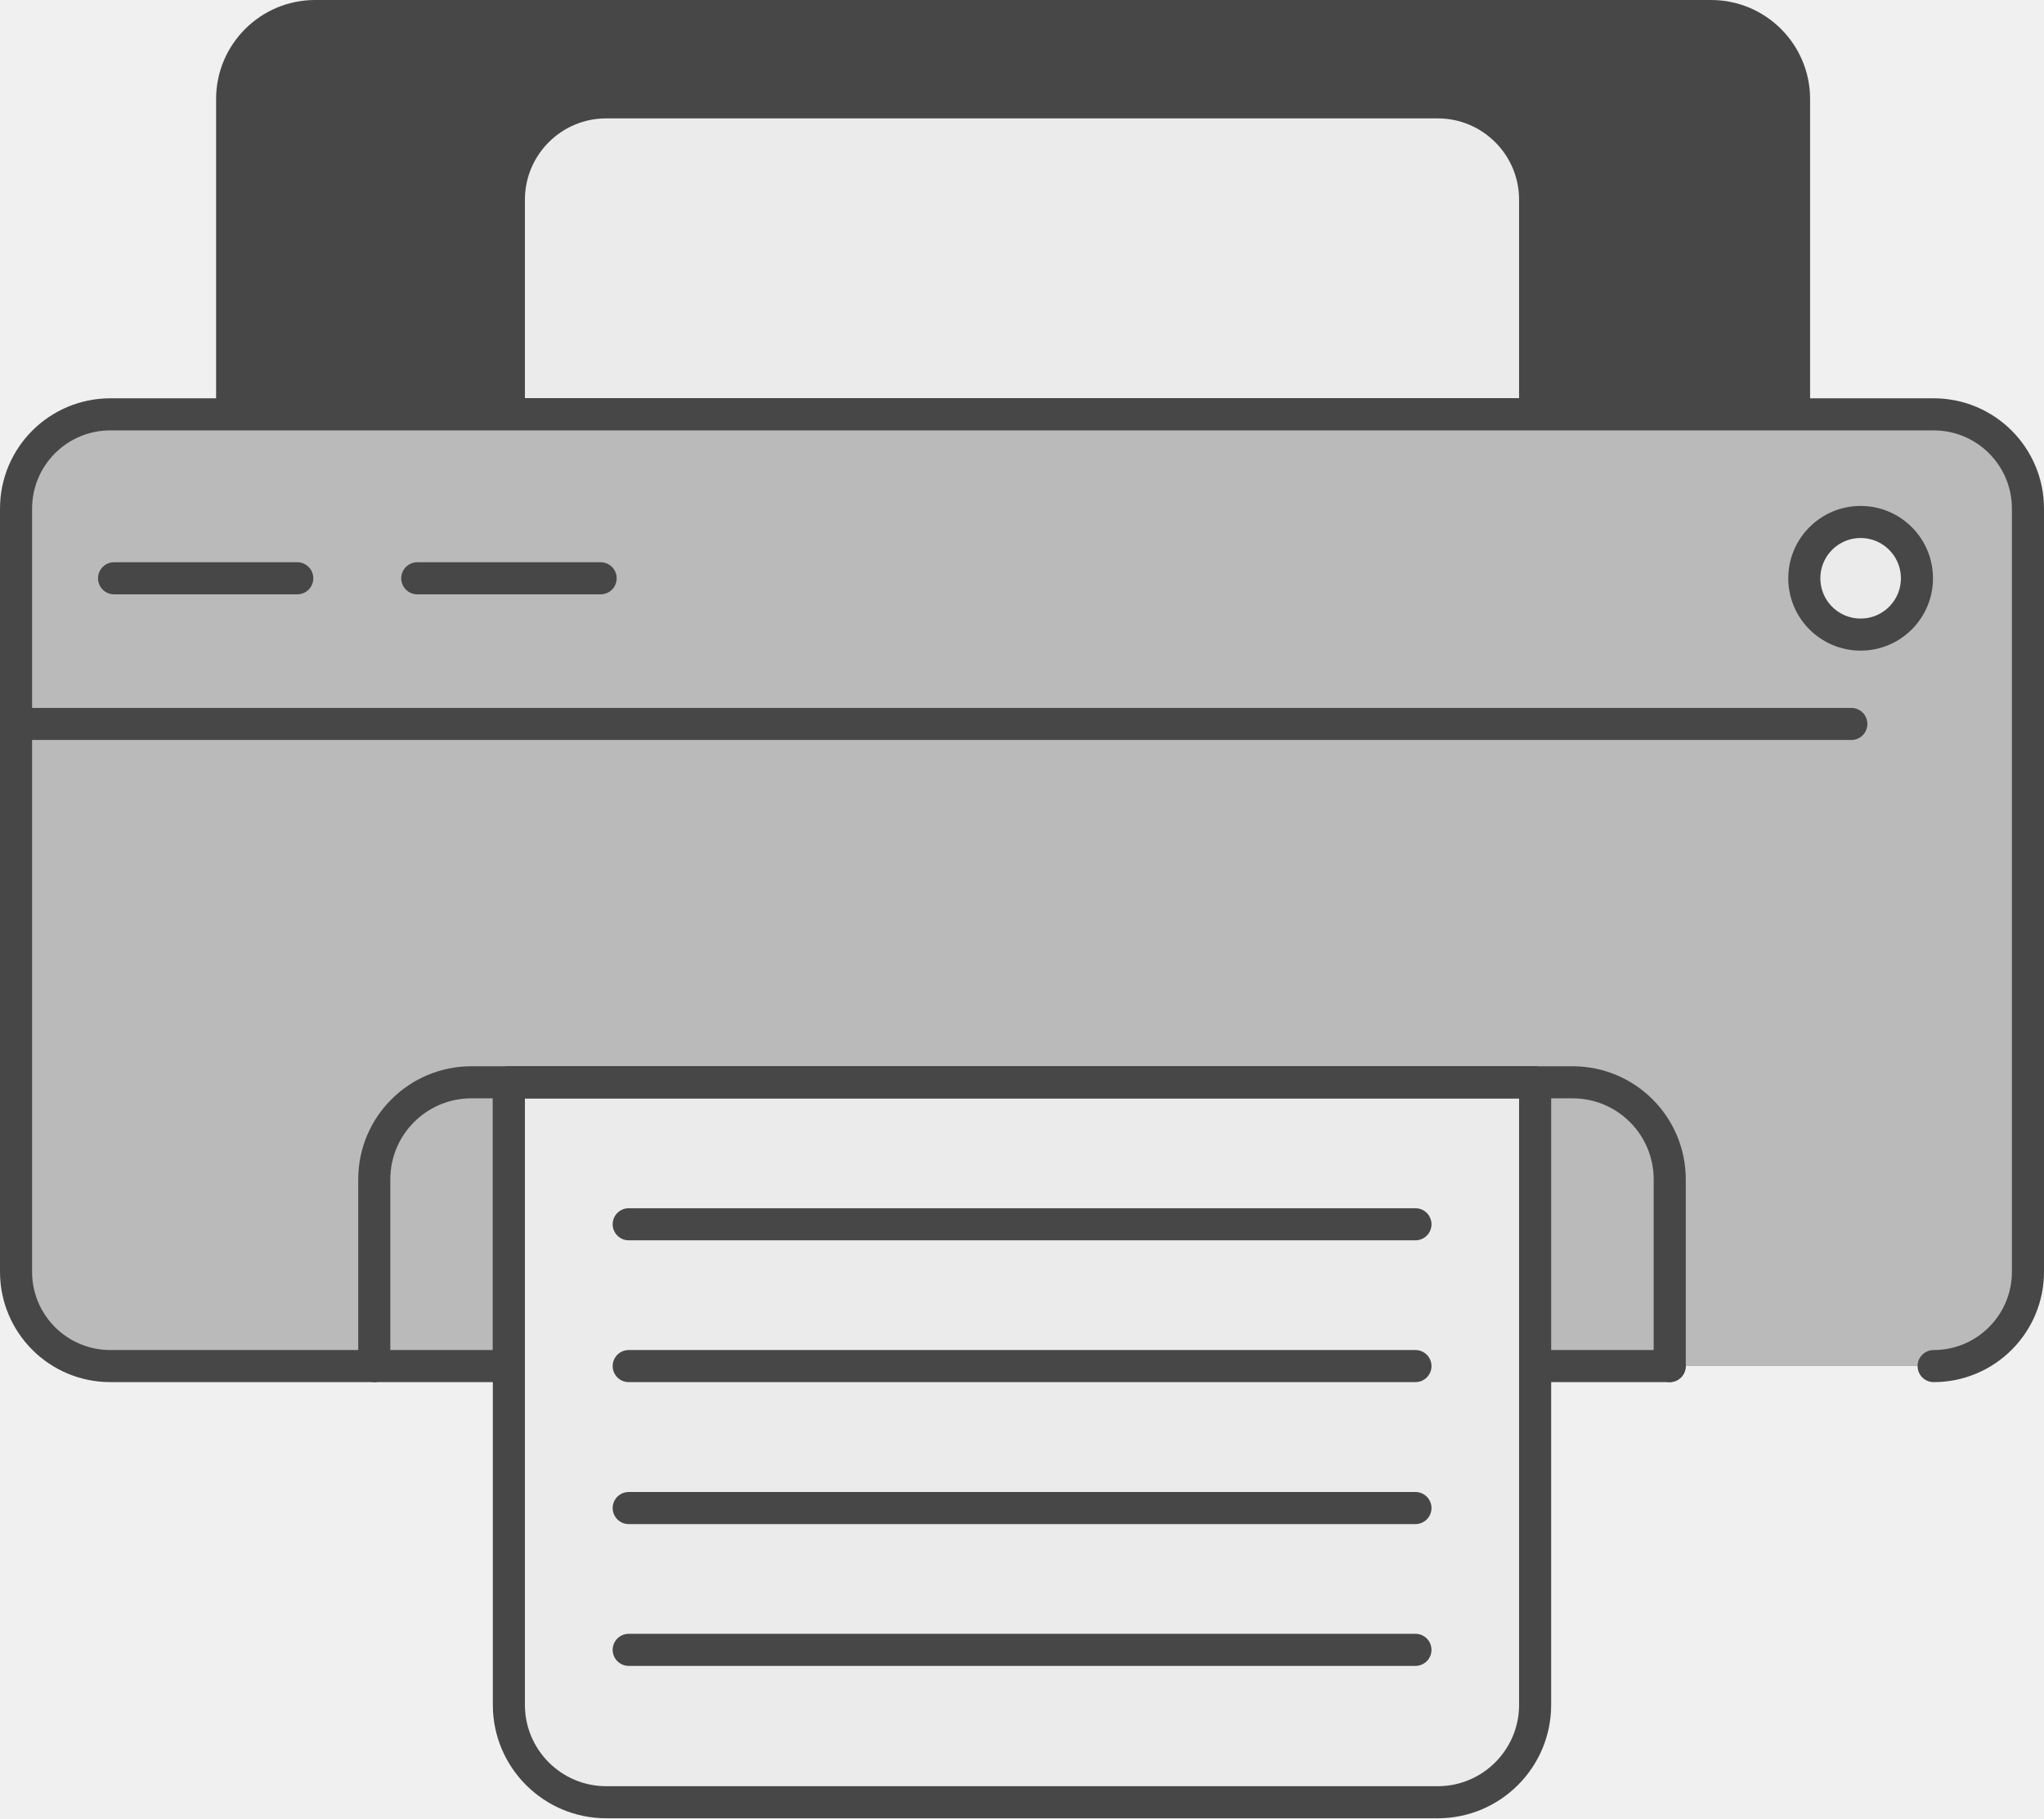
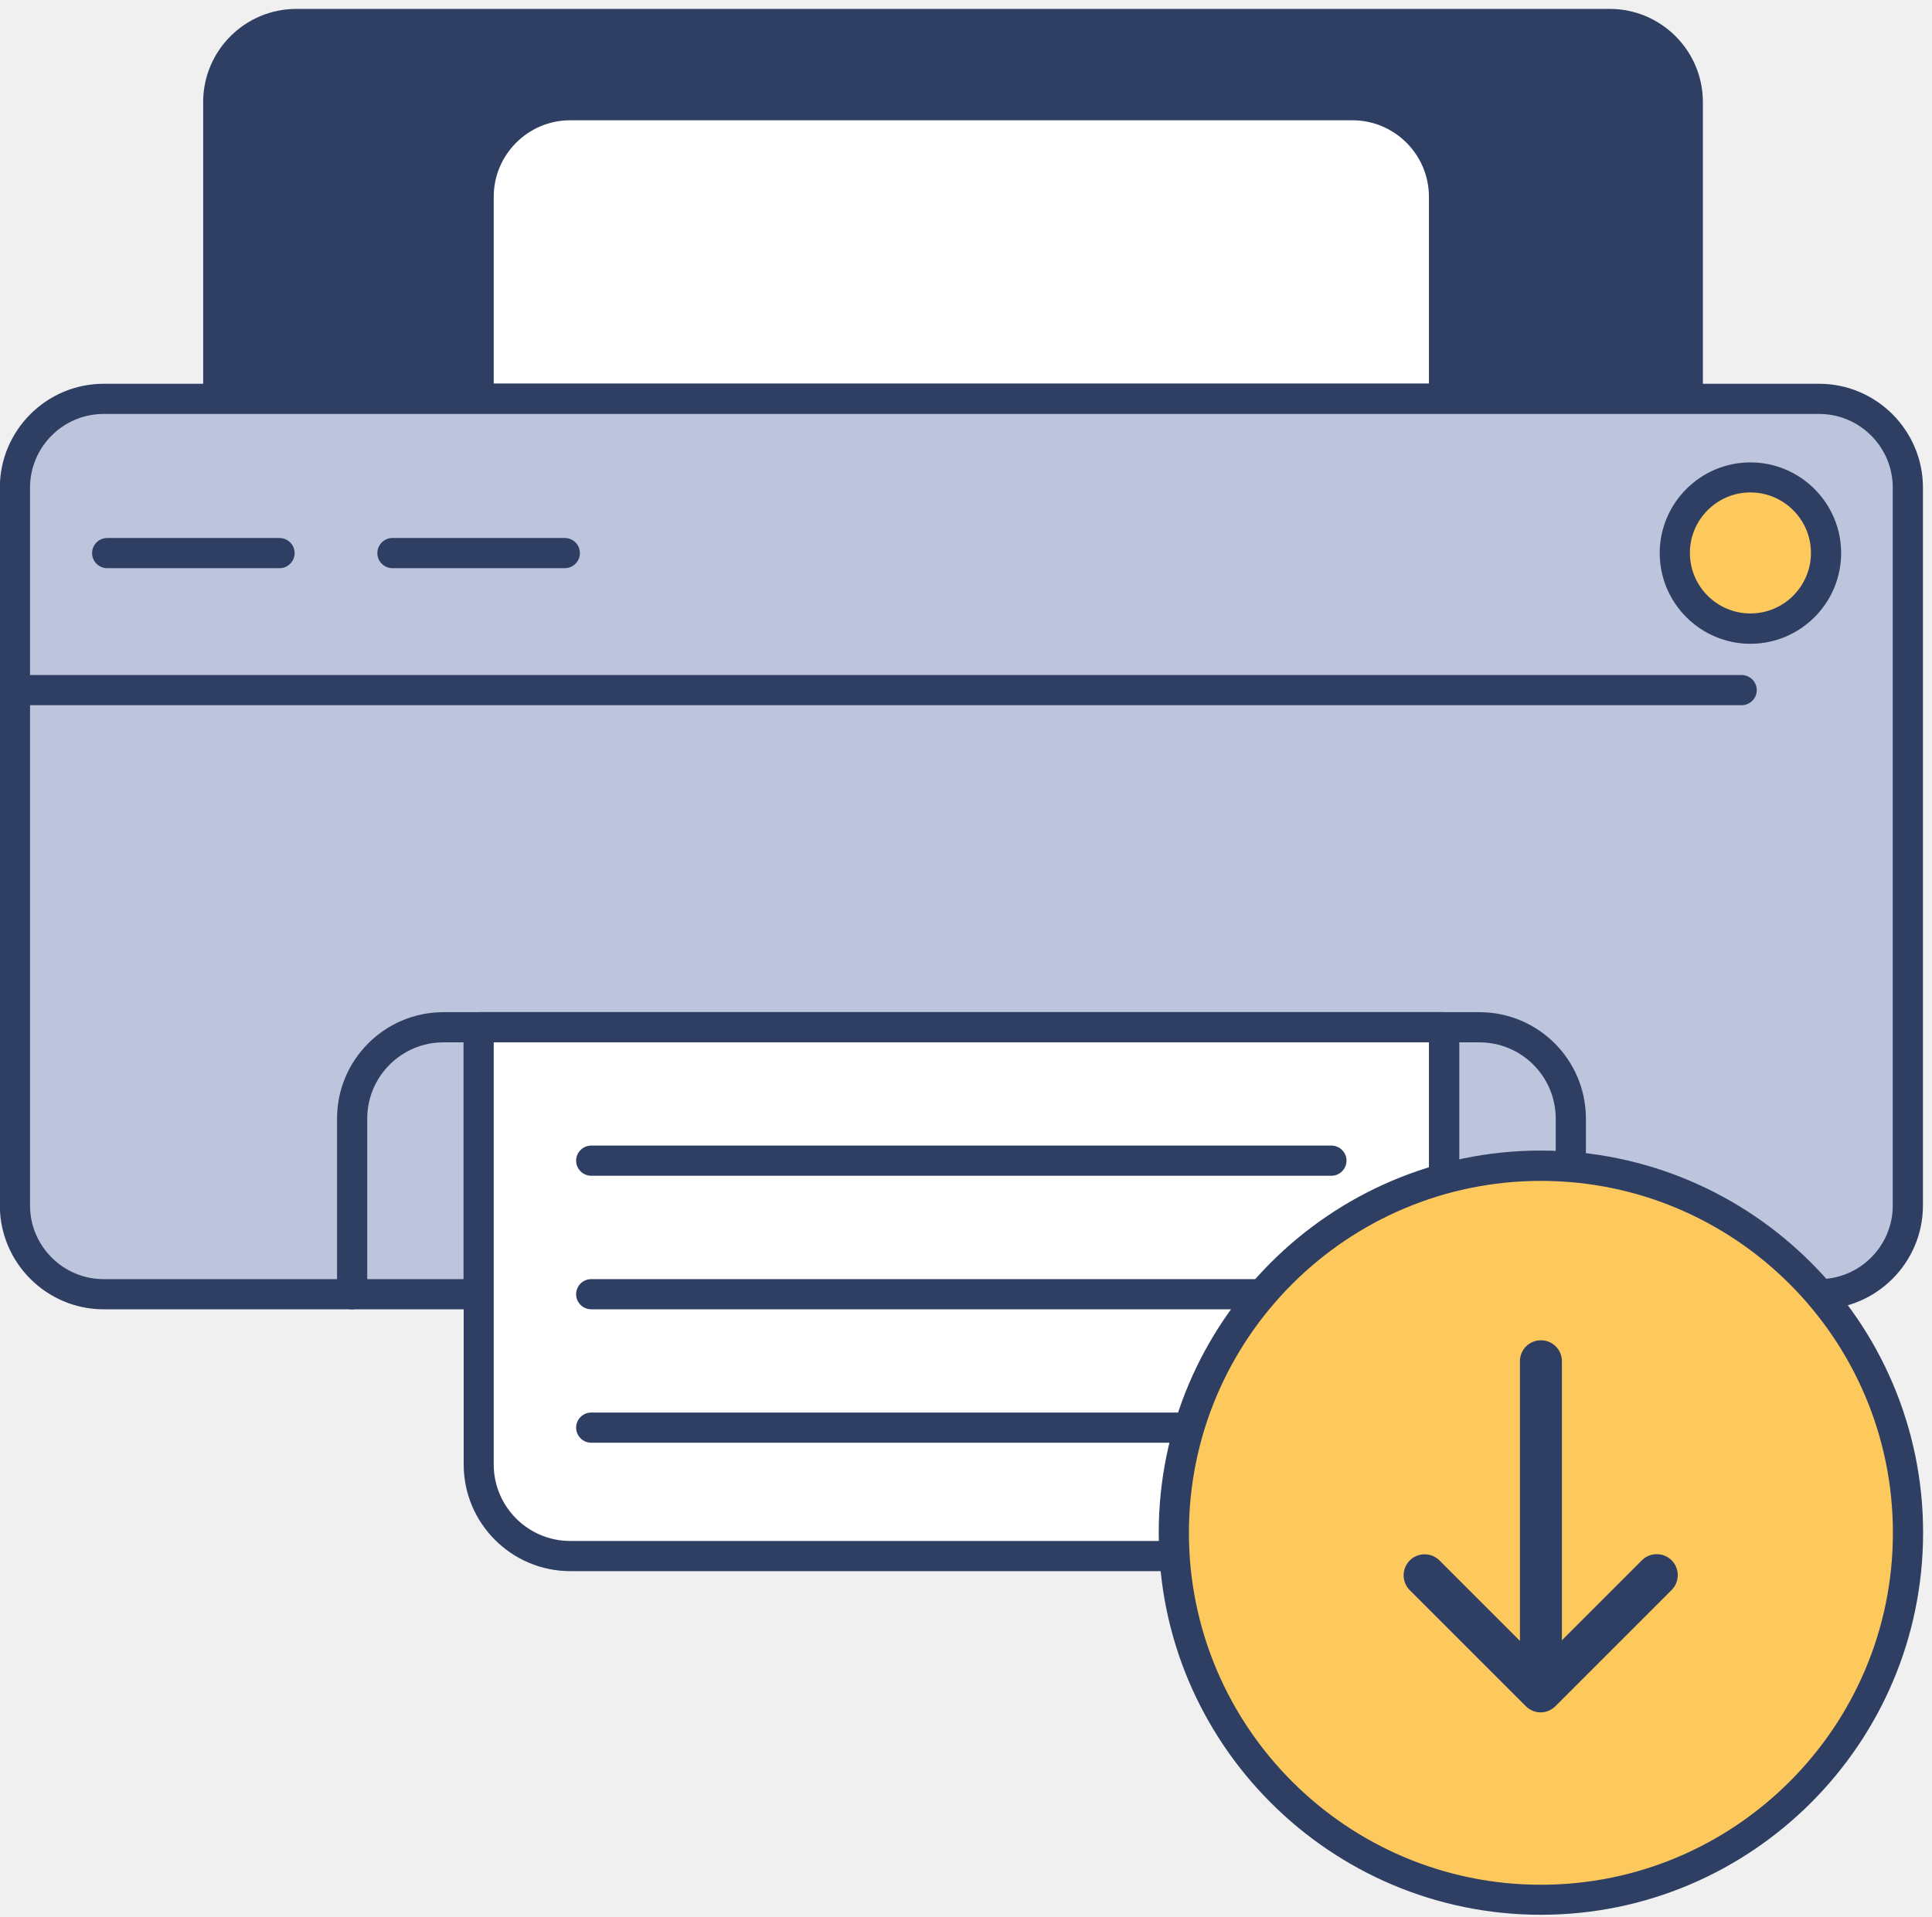
- <svg xmlns="http://www.w3.org/2000/svg" id="Layer_2" width="100%" height="100%" data-name="Layer 2" viewBox="0 0 127.41 113.35">
-   <defs>
-     <style>
-       .cls-1, .cls-2, .cls-3, .cls-4, .cls-5 {
-         stroke: #474747;
-         stroke-linecap: round;
-         stroke-linejoin: round;
-         stroke-width: 2px;
-       }
- 
-       .cls-1, .cls-3 {
-         fill: none;
-       }
- 
-       .cls-1, .cls-4 {
-         fill-rule: evenodd;
-       }
- 
-       .cls-2 {
-         fill: #474747;
-       }
- 
-       .cls-4 {
-         fill: #bababa;
-       }
- 
-       .cls-5 {
-         fill: #ebebeb;
-       }
-     </style>
-   </defs>
-   <g id="Layer_1-2" data-name="Layer 1">
-     <path class="cls-2" d="M19.64,1h87.02c2.85,0,5.17,2.32,5.17,5.17v19.66H14.47V6.17c0-2.85,2.32-5.17,5.17-5.17Z" />
-     <path class="cls-5" d="M37.8,6.38h51.82c3.35,0,6.07,2.72,6.07,6.07v13.37H31.72v-13.37c0-3.35,2.72-6.07,6.07-6.07Z" />
-     <path class="cls-4" d="M120.53,85.16c3.25,0,5.88-2.63,5.88-5.88V31.71c0-3.25-2.63-5.88-5.88-5.88H6.88c-3.25,0-5.88,2.63-5.88,5.88v47.57c0,3.25,2.63,5.88,5.88,5.88h24.84v-17.69h63.96s0,17.69,0,17.69h8.39" />
-     <path class="cls-5" d="M37.8,67.47h51.82c3.35,0,6.07,2.72,6.07,6.07v38.8H31.72v-38.8c0-3.35,2.72-6.07,6.07-6.07Z" transform="translate(127.41 179.82) rotate(-180)" />
-     <line class="cls-3" x1="1" y1="45.13" x2="115.4" y2="45.13" />
-     <circle class="cls-5" cx="115.98" cy="36.05" r="3.51" />
-     <line class="cls-3" x1="7.11" y1="36.05" x2="18.53" y2="36.05" />
-     <line class="cls-3" x1="26.01" y1="36.05" x2="37.44" y2="36.05" />
-     <path class="cls-1" d="M104.08,85.16v-11.64c0-3.34-2.71-6.05-6.05-6.05H29.38c-3.34,0-6.05,2.71-6.05,6.05v11.64" />
-     <line class="cls-3" x1="39.19" y1="76.32" x2="88.23" y2="76.32" />
-     <line class="cls-3" x1="39.19" y1="85.16" x2="88.23" y2="85.16" />
-     <line class="cls-3" x1="39.19" y1="94.01" x2="88.23" y2="94.01" />
-     <line class="cls-3" x1="39.19" y1="102.85" x2="88.23" y2="102.85" />
+ <svg xmlns="http://www.w3.org/2000/svg" viewBox="0 0 128 127" fill="none">
+   <g id="print-job">
+     <g id="Group">
+       <path id="Vector" d="M19.63 1.6H106.65C109.5 1.6 111.82 3.92 111.82 6.77V26.43H14.47V6.77C14.47 3.92 16.79 1.6 19.64 1.6H19.63Z" fill="#2F3F64" />
+       <path id="Vector_2" d="M111.81 27.42H14.46C13.91 27.42 13.46 26.97 13.46 26.42V6.76C13.46 3.36 16.23 0.59 19.63 0.59H106.65C110.05 0.59 112.82 3.36 112.82 6.76V26.42C112.82 26.97 112.37 27.42 111.82 27.42H111.81ZM15.46 25.42H110.81V6.76C110.81 4.46 108.94 2.59 106.64 2.59H19.62C17.32 2.59 15.45 4.46 15.45 6.76V25.42H15.46Z" fill="#2F3F64" />
+     </g>
+     <g id="Group_2">
+       <path id="Vector_3" d="M37.78 6.979H89.6C92.95 6.979 95.67 9.7 95.67 13.05V26.42H31.71V13.05C31.71 9.7 34.43 6.979 37.78 6.979Z" fill="white" />
+       <path id="Vector_4" d="M95.68 27.42H31.72C31.17 27.42 30.72 26.97 30.72 26.42V13.04C30.72 9.14 33.89 5.97 37.79 5.97H89.61C93.51 5.97 96.68 9.14 96.68 13.04V26.42C96.68 26.97 96.23 27.42 95.68 27.42ZM32.71 25.42H94.67V13.04C94.67 10.24 92.39 7.97 89.6 7.97H37.78C34.98 7.97 32.71 10.25 32.71 13.04V25.42Z" fill="#2F3F64" />
+     </g>
+     <g id="Group_3">
+       <path id="Vector_5" fill-rule="evenodd" clip-rule="evenodd" d="M120.52 85.76C123.77 85.76 126.4 83.13 126.4 79.88V32.31C126.4 29.06 123.77 26.43 120.52 26.43H6.87C3.62 26.43 0.99 29.06 0.99 32.31V79.88C0.99 83.13 3.62 85.76 6.87 85.76H31.71V68.07H95.67V85.76H104.06" fill="#BCC5DC" />
+       <path id="Vector_6" d="M120.52 86.76C119.97 86.76 119.52 86.31 119.52 85.76C119.52 85.21 119.97 84.76 120.52 84.76C123.21 84.76 125.4 82.57 125.4 79.88V32.31C125.4 29.62 123.21 27.43 120.52 27.43H6.87C4.18 27.43 1.99 29.62 1.99 32.31V79.88C1.99 82.57 4.18 84.76 6.87 84.76H30.71V68.07C30.71 67.52 31.16 67.07 31.71 67.07H95.67C96.22 67.07 96.67 67.52 96.67 68.07V84.76H104.06C104.61 84.76 105.06 85.21 105.06 85.76C105.06 86.31 104.61 86.76 104.06 86.76H95.67C95.12 86.76 94.67 86.31 94.67 85.76V69.07H32.71V85.76C32.71 86.31 32.26 86.76 31.71 86.76H6.87C3.08 86.76 -0.01 83.67 -0.01 79.88V32.31C-0.01 28.52 3.08 25.43 6.87 25.43H120.52C124.31 25.43 127.4 28.52 127.4 32.31V79.88C127.4 83.67 124.31 86.76 120.52 86.76Z" fill="#2F3F64" />
+     </g>
+     <g id="Group_4">
+       <path id="Vector_7" d="M89.61 103.11H37.79C34.44 103.11 31.72 100.39 31.72 97.04L31.72 68.07H95.68V97.04C95.68 100.39 92.96 103.11 89.61 103.11Z" fill="white" />
+       <path id="Vector_8" d="M89.61 104.11H37.79C33.89 104.11 30.72 100.94 30.72 97.04V68.07C30.72 67.52 31.17 67.07 31.72 67.07H95.68C96.23 67.07 96.68 67.52 96.68 68.07V97.04C96.68 100.94 93.51 104.11 89.61 104.11ZM32.71 69.07V97.04C32.71 99.84 34.99 102.11 37.78 102.11H89.6C92.4 102.11 94.67 99.83 94.67 97.04V69.07H32.71Z" fill="#2F3F64" />
+     </g>
+     <path id="Vector_9" d="M115.39 46.73H0.99C0.44 46.73 -0.01 46.281 -0.01 45.73C-0.01 45.181 0.44 44.73 0.99 44.73H115.39C115.94 44.73 116.39 45.181 116.39 45.73C116.39 46.281 115.94 46.73 115.39 46.73Z" fill="#2F3F64" />
+     <g id="Group_5">
+       <path id="Vector_10" d="M115.97 41.66C118.737 41.66 120.98 39.417 120.98 36.65C120.98 33.883 118.737 31.64 115.97 31.64C113.203 31.64 110.96 33.883 110.96 36.65C110.96 39.417 113.203 41.66 115.97 41.66Z" fill="#FEC95C" />
+       <path id="Vector_11" d="M115.97 42.66C112.66 42.66 109.96 39.96 109.96 36.65C109.96 33.34 112.66 30.64 115.97 30.64C119.28 30.64 121.98 33.34 121.98 36.65C121.98 39.96 119.28 42.66 115.97 42.66ZM115.97 32.63C113.76 32.63 111.96 34.43 111.96 36.64C111.96 38.85 113.76 40.65 115.97 40.65C118.18 40.65 119.98 38.85 119.98 36.64C119.98 34.43 118.18 32.63 115.97 32.63Z" fill="#2F3F64" />
+     </g>
+     <path id="Vector_12" d="M18.52 37.65H7.1C6.55 37.65 6.1 37.2 6.1 36.65C6.1 36.1 6.55 35.65 7.1 35.65H18.52C19.07 35.65 19.52 36.1 19.52 36.65C19.52 37.2 19.07 37.65 18.52 37.65Z" fill="#2F3F64" />
+     <path id="Vector_13" d="M37.42 37.65H26C25.45 37.65 25 37.2 25 36.65C25 36.1 25.45 35.65 26 35.65H37.42C37.97 35.65 38.42 36.1 38.42 36.65C38.42 37.2 37.97 37.65 37.42 37.65Z" fill="#2F3F64" />
+     <path id="Vector_14" d="M104.07 86.76C103.52 86.76 103.07 86.31 103.07 85.76V74.12C103.07 71.33 100.8 69.07 98.02 69.07H29.38C26.59 69.07 24.33 71.34 24.33 74.12V85.76C24.33 86.31 23.88 86.76 23.33 86.76C22.78 86.76 22.33 86.31 22.33 85.76V74.12C22.33 70.23 25.49 67.07 29.38 67.07H98.02C101.91 67.07 105.07 70.23 105.07 74.12V85.76C105.07 86.31 104.62 86.76 104.07 86.76Z" fill="#2F3F64" />
+     <path id="Vector_15" d="M88.21 77.91H39.17C38.62 77.91 38.17 77.46 38.17 76.91C38.17 76.36 38.62 75.91 39.17 75.91H88.21C88.76 75.91 89.21 76.36 89.21 76.91C89.21 77.46 88.76 77.91 88.21 77.91Z" fill="#2F3F64" />
+     <path id="Vector_16" d="M88.21 86.76H39.17C38.62 86.76 38.17 86.31 38.17 85.76C38.17 85.21 38.62 84.76 39.17 84.76H88.21C88.76 84.76 89.21 85.21 89.21 85.76C89.21 86.31 88.76 86.76 88.21 86.76Z" fill="#2F3F64" />
+     <path id="Vector_17" d="M88.21 95.6H39.17C38.62 95.6 38.17 95.15 38.17 94.6C38.17 94.05 38.62 93.6 39.17 93.6H88.21C88.76 93.6 89.21 94.05 89.21 94.6C89.21 95.15 88.76 95.6 88.21 95.6Z" fill="#2F3F64" />
+     <g id="Group_6">
+       <path id="Vector_18" d="M102.089 125.88C115.521 125.88 126.41 114.992 126.41 101.56C126.41 88.129 115.521 77.24 102.089 77.24C88.658 77.24 77.769 88.129 77.769 101.56C77.769 114.992 88.658 125.88 102.089 125.88Z" fill="#FEC95C" />
+       <path id="Vector_19" d="M102.089 126.88C88.129 126.88 76.769 115.52 76.769 101.56C76.769 87.6 88.129 76.24 102.089 76.24C116.049 76.24 127.41 87.6 127.41 101.56C127.41 115.52 116.049 126.88 102.089 126.88ZM102.089 78.25C89.23 78.25 78.769 88.71 78.769 101.57C78.769 114.43 89.23 124.89 102.089 124.89C114.949 124.89 125.41 114.43 125.41 101.57C125.41 88.71 114.949 78.25 102.089 78.25Z" fill="#2F3F64" />
+     </g>
+     <path id="Vector_20" d="M102.09 112.72C101.32 112.72 100.7 112.1 100.7 111.33V90.2C100.7 89.43 101.32 88.811 102.09 88.811C102.86 88.811 103.48 89.43 103.48 90.2V111.33C103.48 112.1 102.86 112.72 102.09 112.72Z" fill="#2F3F64" />
+     <path id="Vector_21" d="M102.08 113.47C101.72 113.47 101.37 113.33 101.09 113.06L93.4 105.37C92.86 104.83 92.86 103.94 93.4 103.4C93.94 102.86 94.83 102.86 95.37 103.4L102.07 110.1L108.78 103.39C109.32 102.85 110.21 102.85 110.75 103.39C111.29 103.93 111.29 104.82 110.75 105.36L103.05 113.06C102.78 113.33 102.42 113.47 102.06 113.47H102.08Z" fill="#2F3F64" />
  </g>
</svg>
